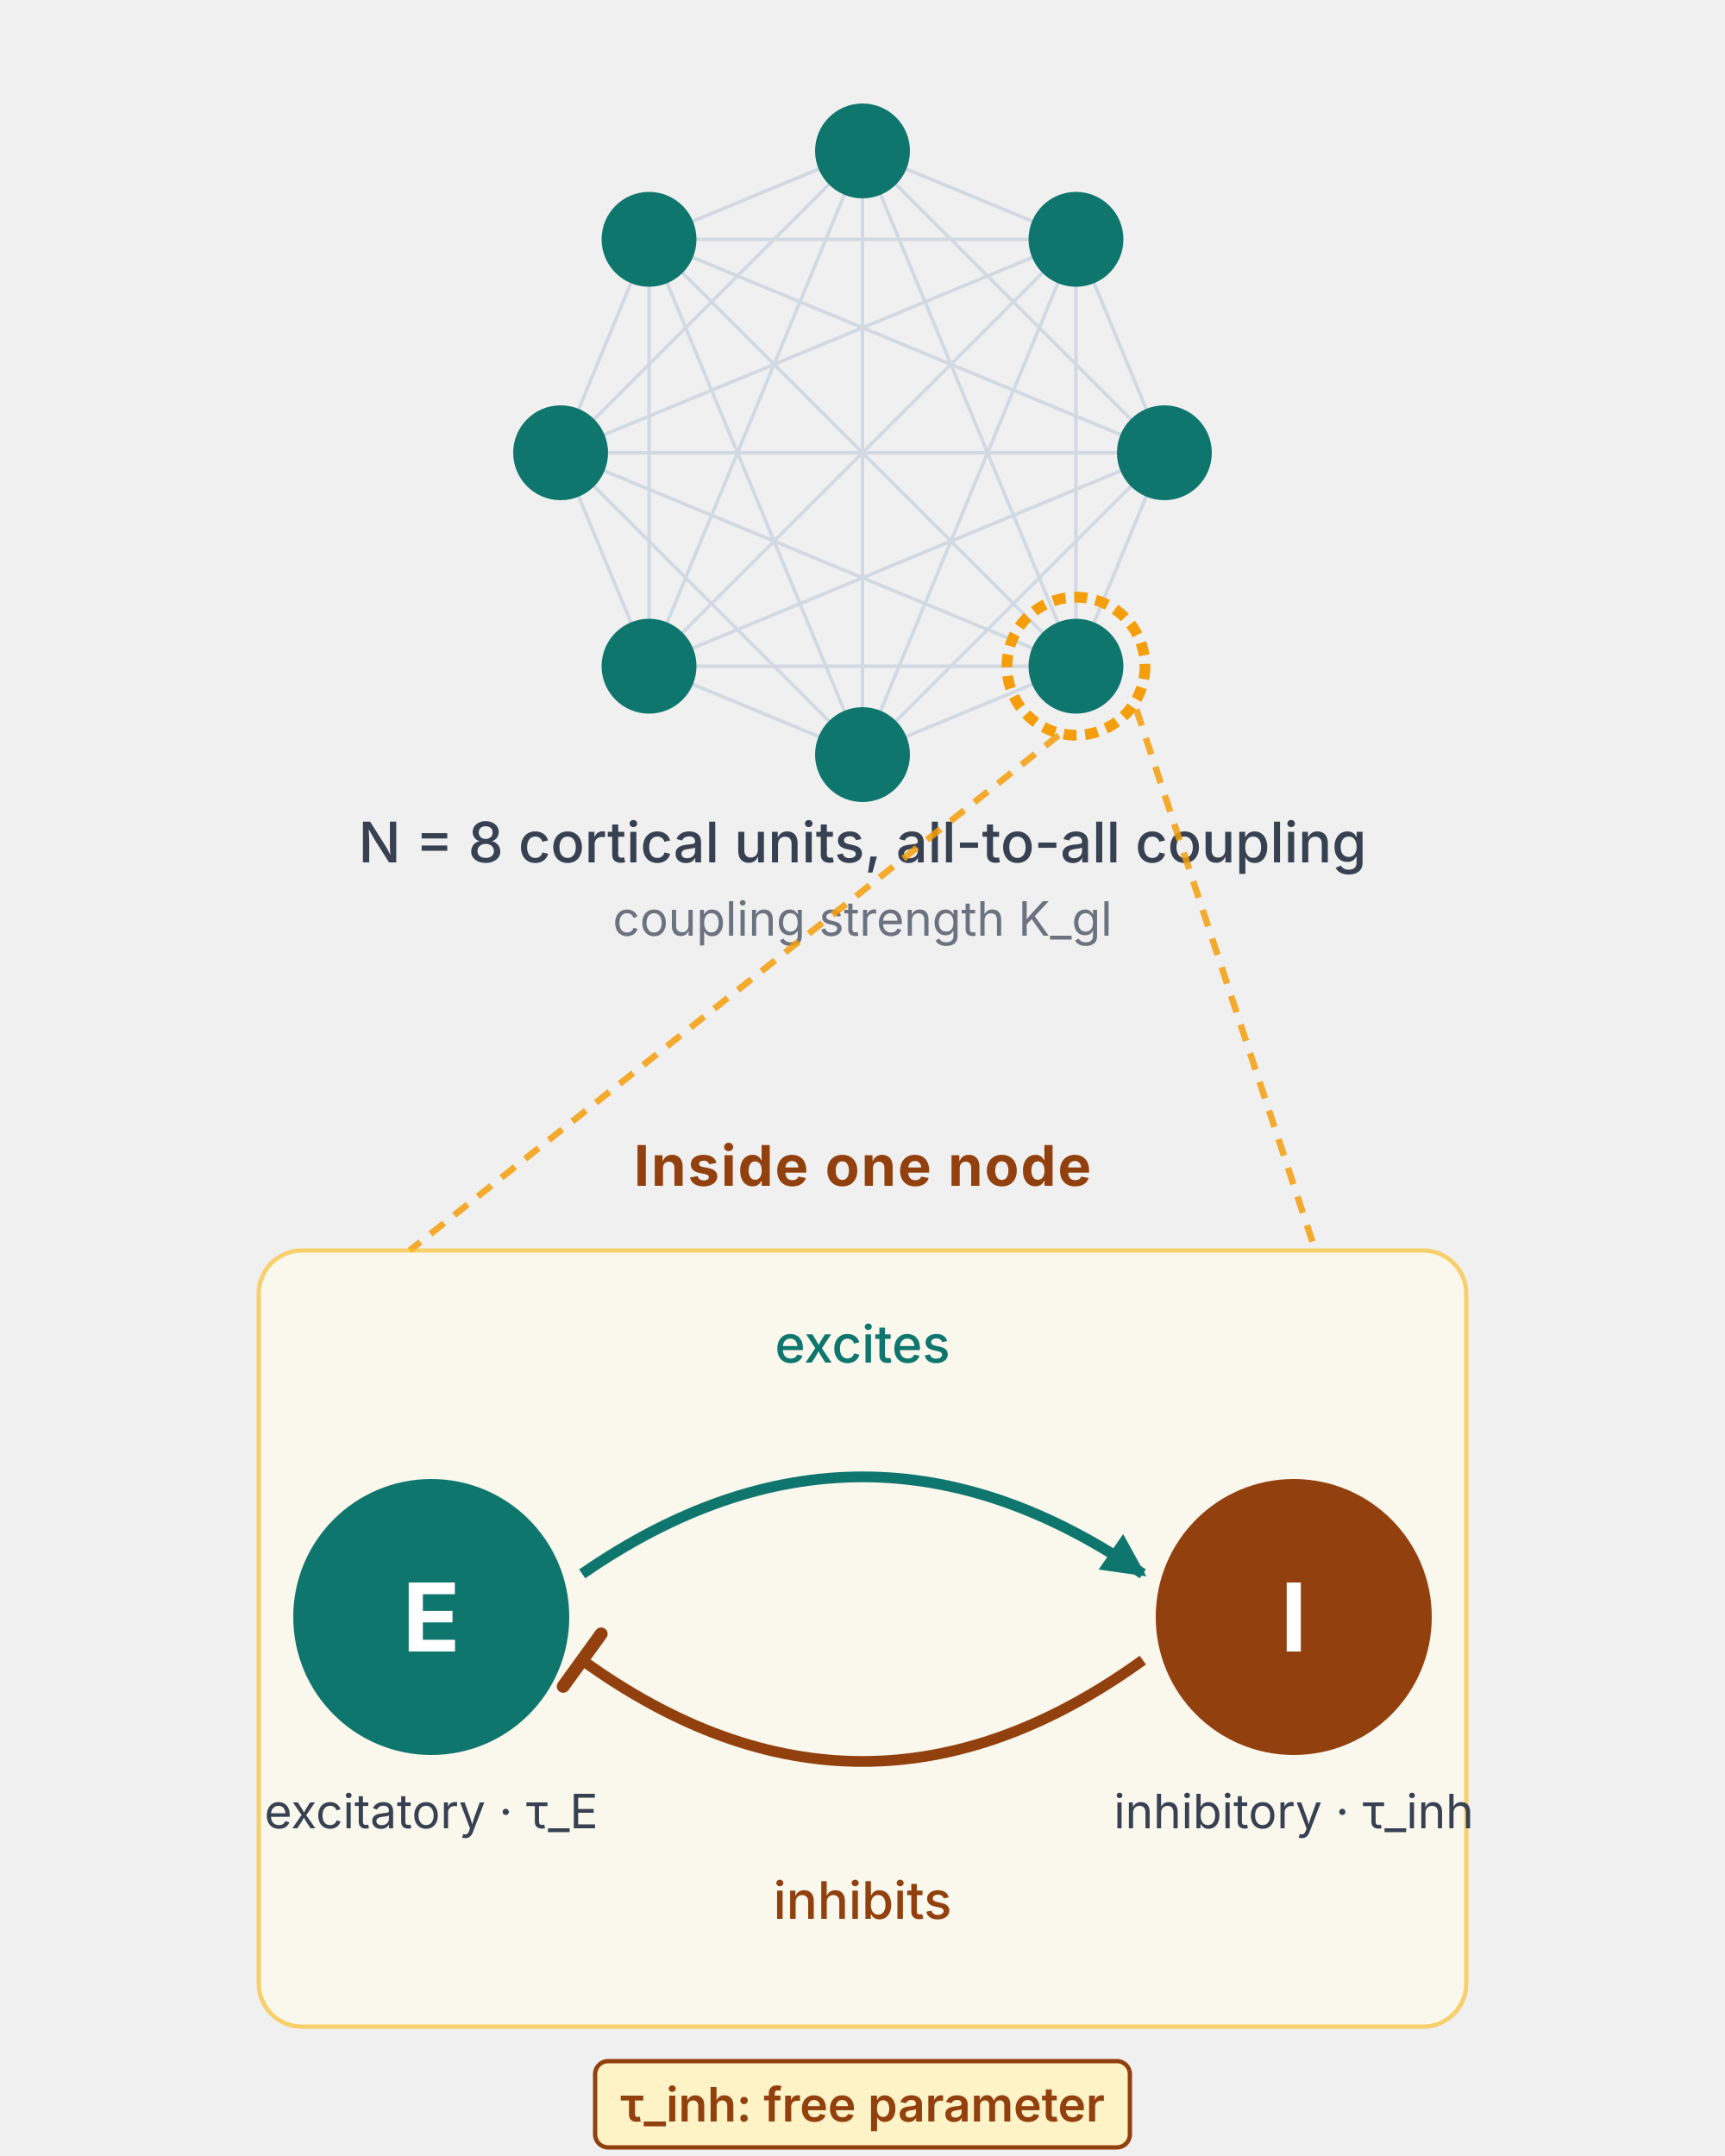
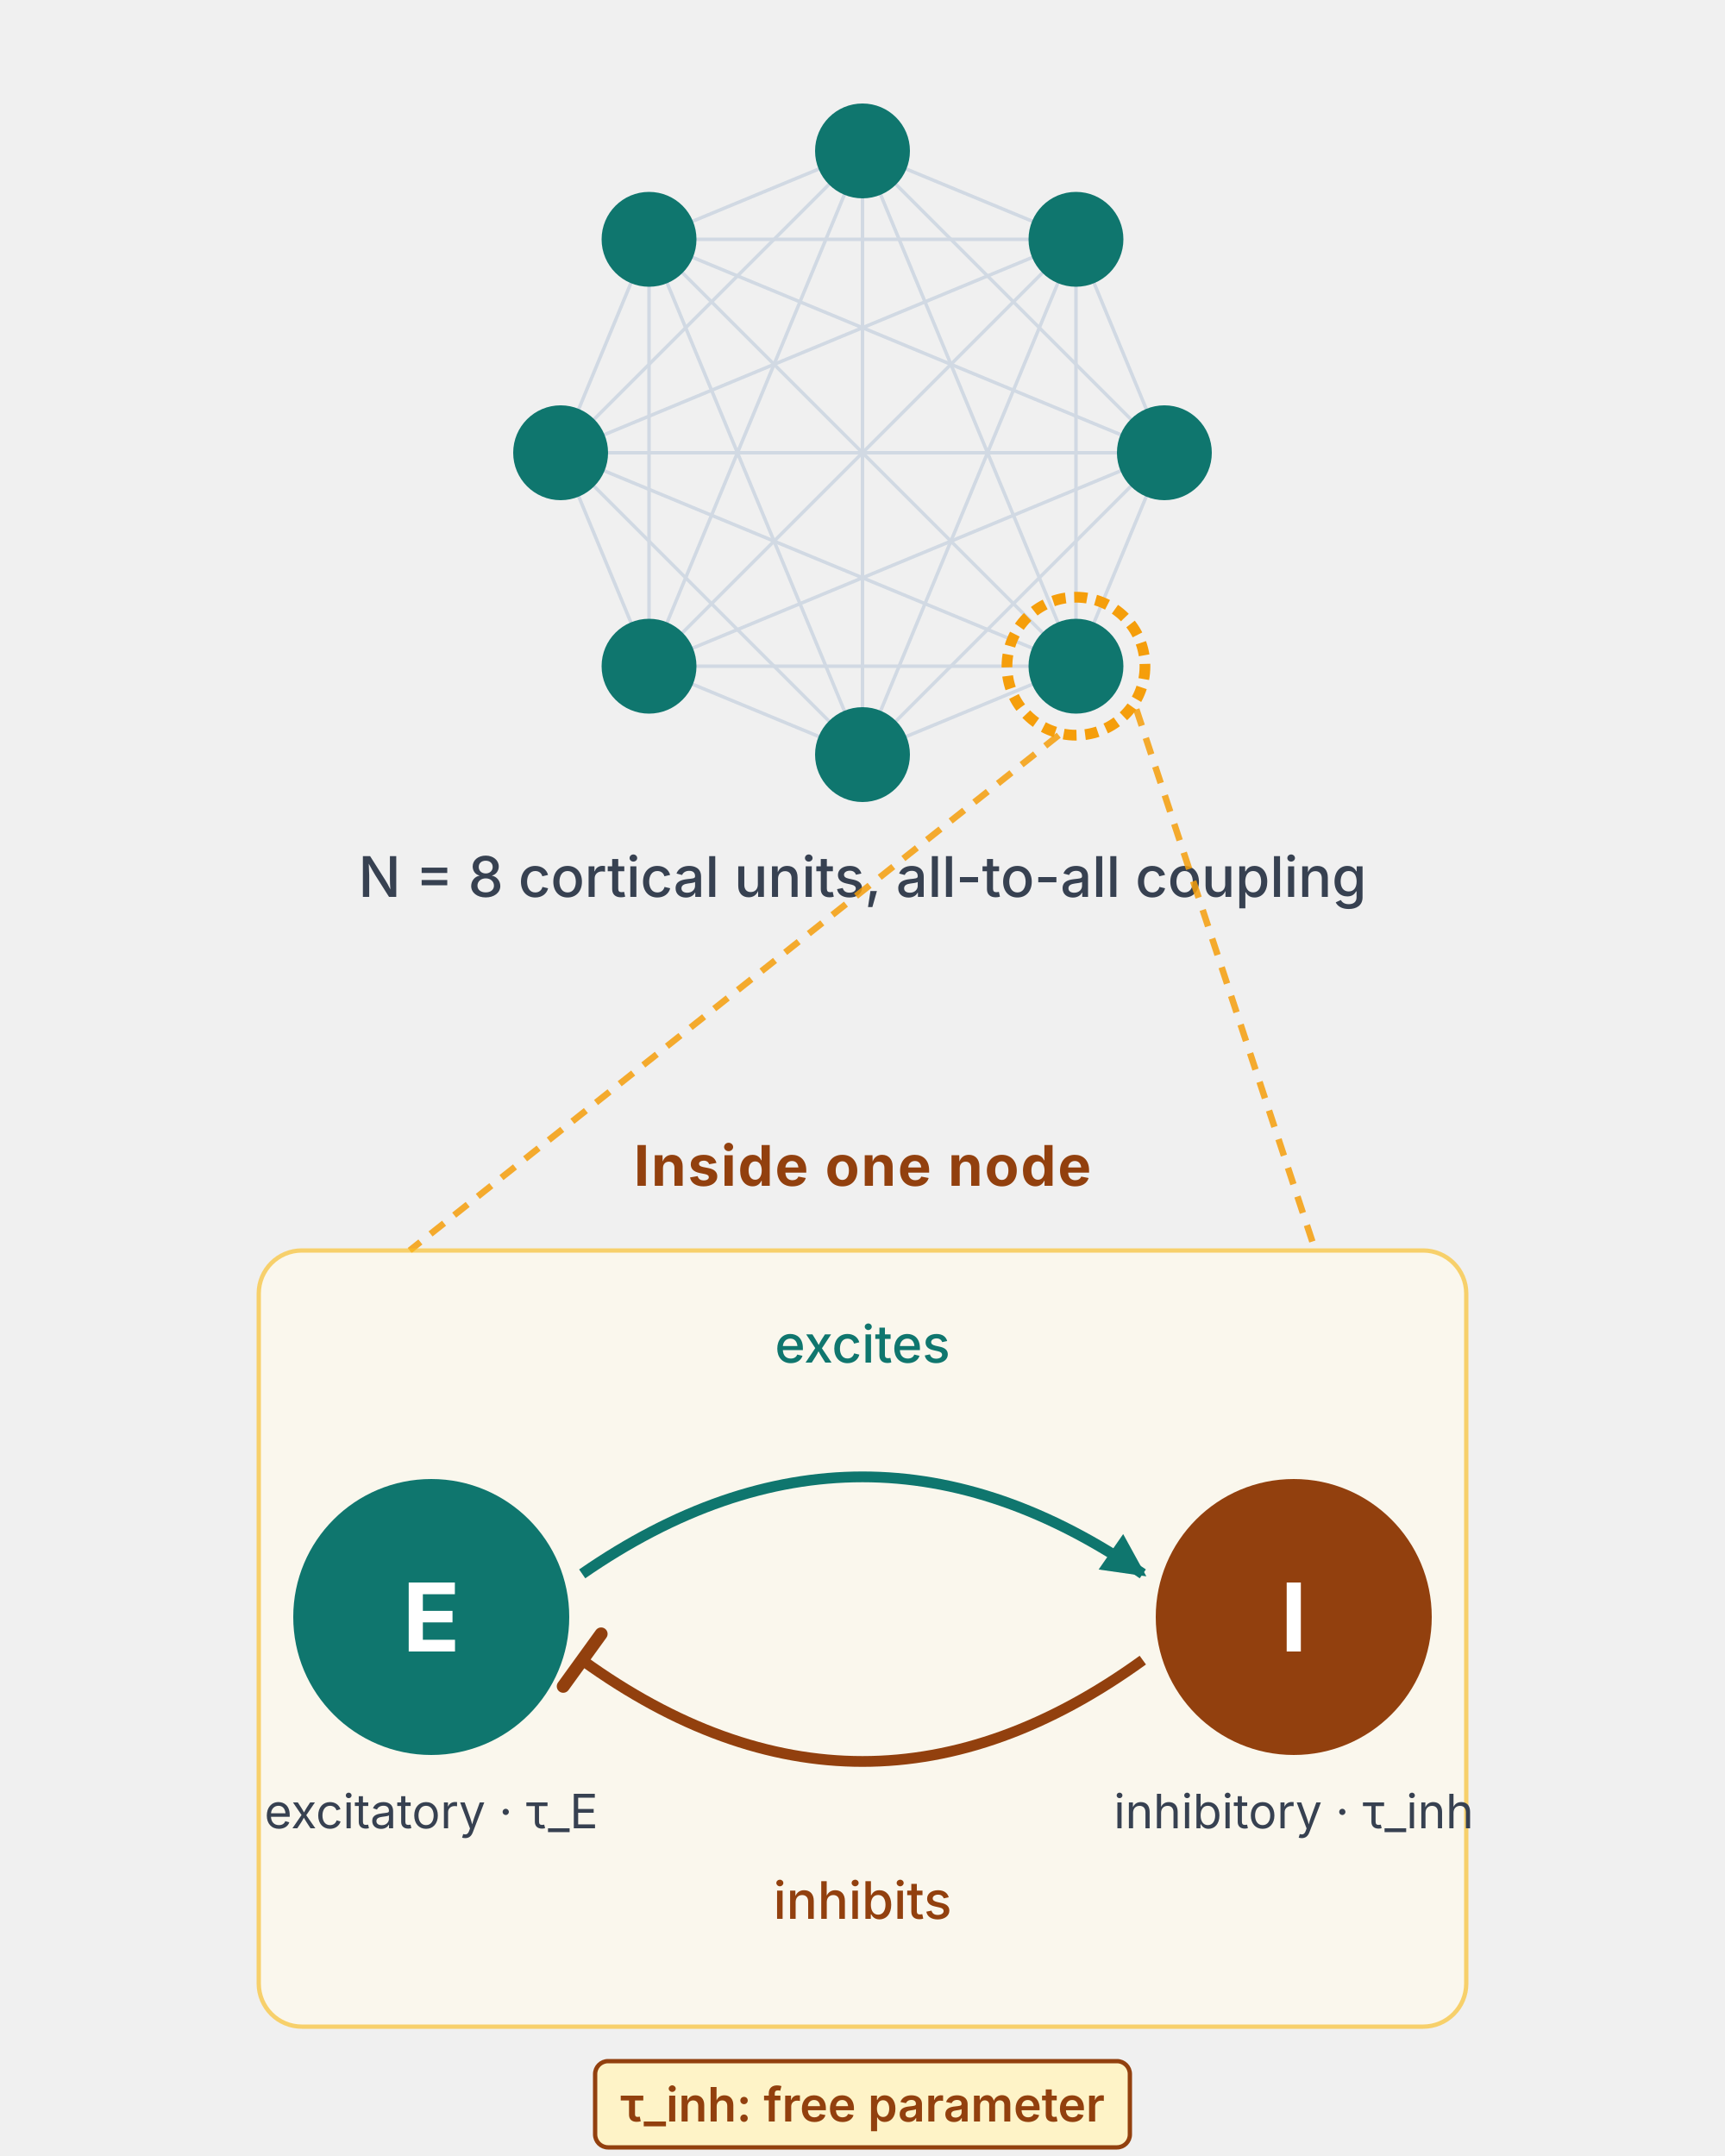
<svg xmlns="http://www.w3.org/2000/svg" viewBox="0 0 400 500" font-family="-apple-system, BlinkMacSystemFont, 'Segoe UI', sans-serif">
  <defs>
    <marker id="arrowE" markerWidth="10" markerHeight="10" refX="9" refY="5" orient="auto" markerUnits="userSpaceOnUse">
      <path d="M0,0 L0,10 L10,5 z" fill="#0f766e" />
    </marker>
    <marker id="barI" markerWidth="6" markerHeight="20" refX="2" refY="10" orient="auto" markerUnits="userSpaceOnUse">
      <rect x="0.5" y="1" width="3" height="18" rx="1.5" ry="1.5" fill="#92400e" />
    </marker>
  </defs>
  <g stroke="#cbd5e1" stroke-width="0.8" opacity="0.85">
    <line x1="200.0" y1="35.0" x2="249.5" y2="55.5" />
    <line x1="200.0" y1="35.0" x2="270.0" y2="105.0" />
    <line x1="200.0" y1="35.0" x2="249.5" y2="154.5" />
    <line x1="200.0" y1="35.0" x2="200.0" y2="175.0" />
    <line x1="200.0" y1="35.0" x2="150.5" y2="154.5" />
    <line x1="200.0" y1="35.0" x2="130.0" y2="105.0" />
    <line x1="200.0" y1="35.0" x2="150.5" y2="55.5" />
    <line x1="249.5" y1="55.5" x2="270.0" y2="105.0" />
    <line x1="249.5" y1="55.5" x2="249.5" y2="154.5" />
    <line x1="249.5" y1="55.5" x2="200.0" y2="175.0" />
    <line x1="249.5" y1="55.5" x2="150.5" y2="154.5" />
    <line x1="249.5" y1="55.5" x2="130.0" y2="105.0" />
    <line x1="249.5" y1="55.5" x2="150.5" y2="55.5" />
    <line x1="270.0" y1="105.0" x2="249.5" y2="154.5" />
    <line x1="270.0" y1="105.0" x2="200.0" y2="175.0" />
    <line x1="270.0" y1="105.0" x2="150.5" y2="154.5" />
    <line x1="270.0" y1="105.0" x2="130.0" y2="105.0" />
    <line x1="270.0" y1="105.0" x2="150.5" y2="55.5" />
    <line x1="249.5" y1="154.5" x2="200.0" y2="175.0" />
    <line x1="249.5" y1="154.5" x2="150.5" y2="154.5" />
    <line x1="249.5" y1="154.5" x2="130.0" y2="105.0" />
    <line x1="249.5" y1="154.5" x2="150.5" y2="55.5" />
    <line x1="200.0" y1="175.0" x2="150.5" y2="154.5" />
    <line x1="200.0" y1="175.0" x2="130.0" y2="105.0" />
    <line x1="200.0" y1="175.0" x2="150.5" y2="55.5" />
    <line x1="150.5" y1="154.5" x2="130.0" y2="105.0" />
    <line x1="150.5" y1="154.5" x2="150.5" y2="55.5" />
    <line x1="130.0" y1="105.0" x2="150.5" y2="55.5" />
  </g>
  <g>
    <circle cx="200.0" cy="35.0" r="11" fill="#0f766e" />
    <circle cx="249.5" cy="55.5" r="11" fill="#0f766e" />
    <circle cx="270.0" cy="105.0" r="11" fill="#0f766e" />
    <circle cx="200.0" cy="175.0" r="11" fill="#0f766e" />
    <circle cx="150.5" cy="154.5" r="11" fill="#0f766e" />
    <circle cx="130.0" cy="105.0" r="11" fill="#0f766e" />
    <circle cx="150.5" cy="55.5" r="11" fill="#0f766e" />
  </g>
  <circle cx="249.5" cy="154.5" r="16" fill="none" stroke="#f59e0b" stroke-width="2.5" stroke-dasharray="3 2" />
  <circle cx="249.5" cy="154.5" r="11" fill="#0f766e" />
-   <text x="200" y="200" text-anchor="middle" fill="#374151" font-size="13" font-weight="500">N = 8 cortical units, all-to-all coupling</text>
-   <text x="200" y="217" text-anchor="middle" fill="#6b7280" font-size="11">coupling strength K_gl</text>
+   <text x="200" y="208" text-anchor="middle" fill="#374151" font-size="13" font-weight="500">N = 8 cortical units, all-to-all coupling</text>
  <line x1="263.5" y1="164.5" x2="305" y2="290" stroke="#f59e0b" stroke-width="1.5" stroke-dasharray="4 3" opacity="0.85" />
  <line x1="245.5" y1="170.5" x2="95" y2="290" stroke="#f59e0b" stroke-width="1.5" stroke-dasharray="4 3" opacity="0.85" />
  <text x="200" y="275" text-anchor="middle" fill="#92400e" font-size="13" font-weight="700" letter-spacing="0.4">Inside one node</text>
  <rect x="60" y="290" width="280" height="180" rx="10" fill="#fffbeb" stroke="#fbbf24" stroke-width="1" opacity="0.65" />
  <path d="M 135 365 Q 200 320 265 365" fill="none" stroke="#0f766e" stroke-width="2.5" marker-end="url(#arrowE)" />
  <text x="200" y="316" text-anchor="middle" fill="#0f766e" font-size="12" font-weight="500">excites</text>
  <path d="M 265 385 Q 200 432 135 385" fill="none" stroke="#92400e" stroke-width="2.5" marker-end="url(#barI)" />
  <text x="200" y="445" text-anchor="middle" fill="#92400e" font-size="12" font-weight="500">inhibits</text>
  <circle cx="100" cy="375" r="32" fill="#0f766e" />
  <text x="100" y="383" text-anchor="middle" fill="white" font-size="22" font-weight="700">E</text>
  <text x="100" y="424" text-anchor="middle" fill="#374151" font-size="11">excitatory · τ_E</text>
  <circle cx="300" cy="375" r="32" fill="#92400e" />
  <text x="300" y="383" text-anchor="middle" fill="white" font-size="22" font-weight="700">I</text>
  <text x="300" y="424" text-anchor="middle" fill="#374151" font-size="11">inhibitory · τ_inh</text>
  <rect x="138" y="478" width="124" height="20" rx="3" fill="#fef3c7" stroke="#92400e" stroke-width="1" />
  <text x="200" y="492" text-anchor="middle" fill="#92400e" font-size="11" font-weight="600">τ_inh: free parameter</text>
</svg>
